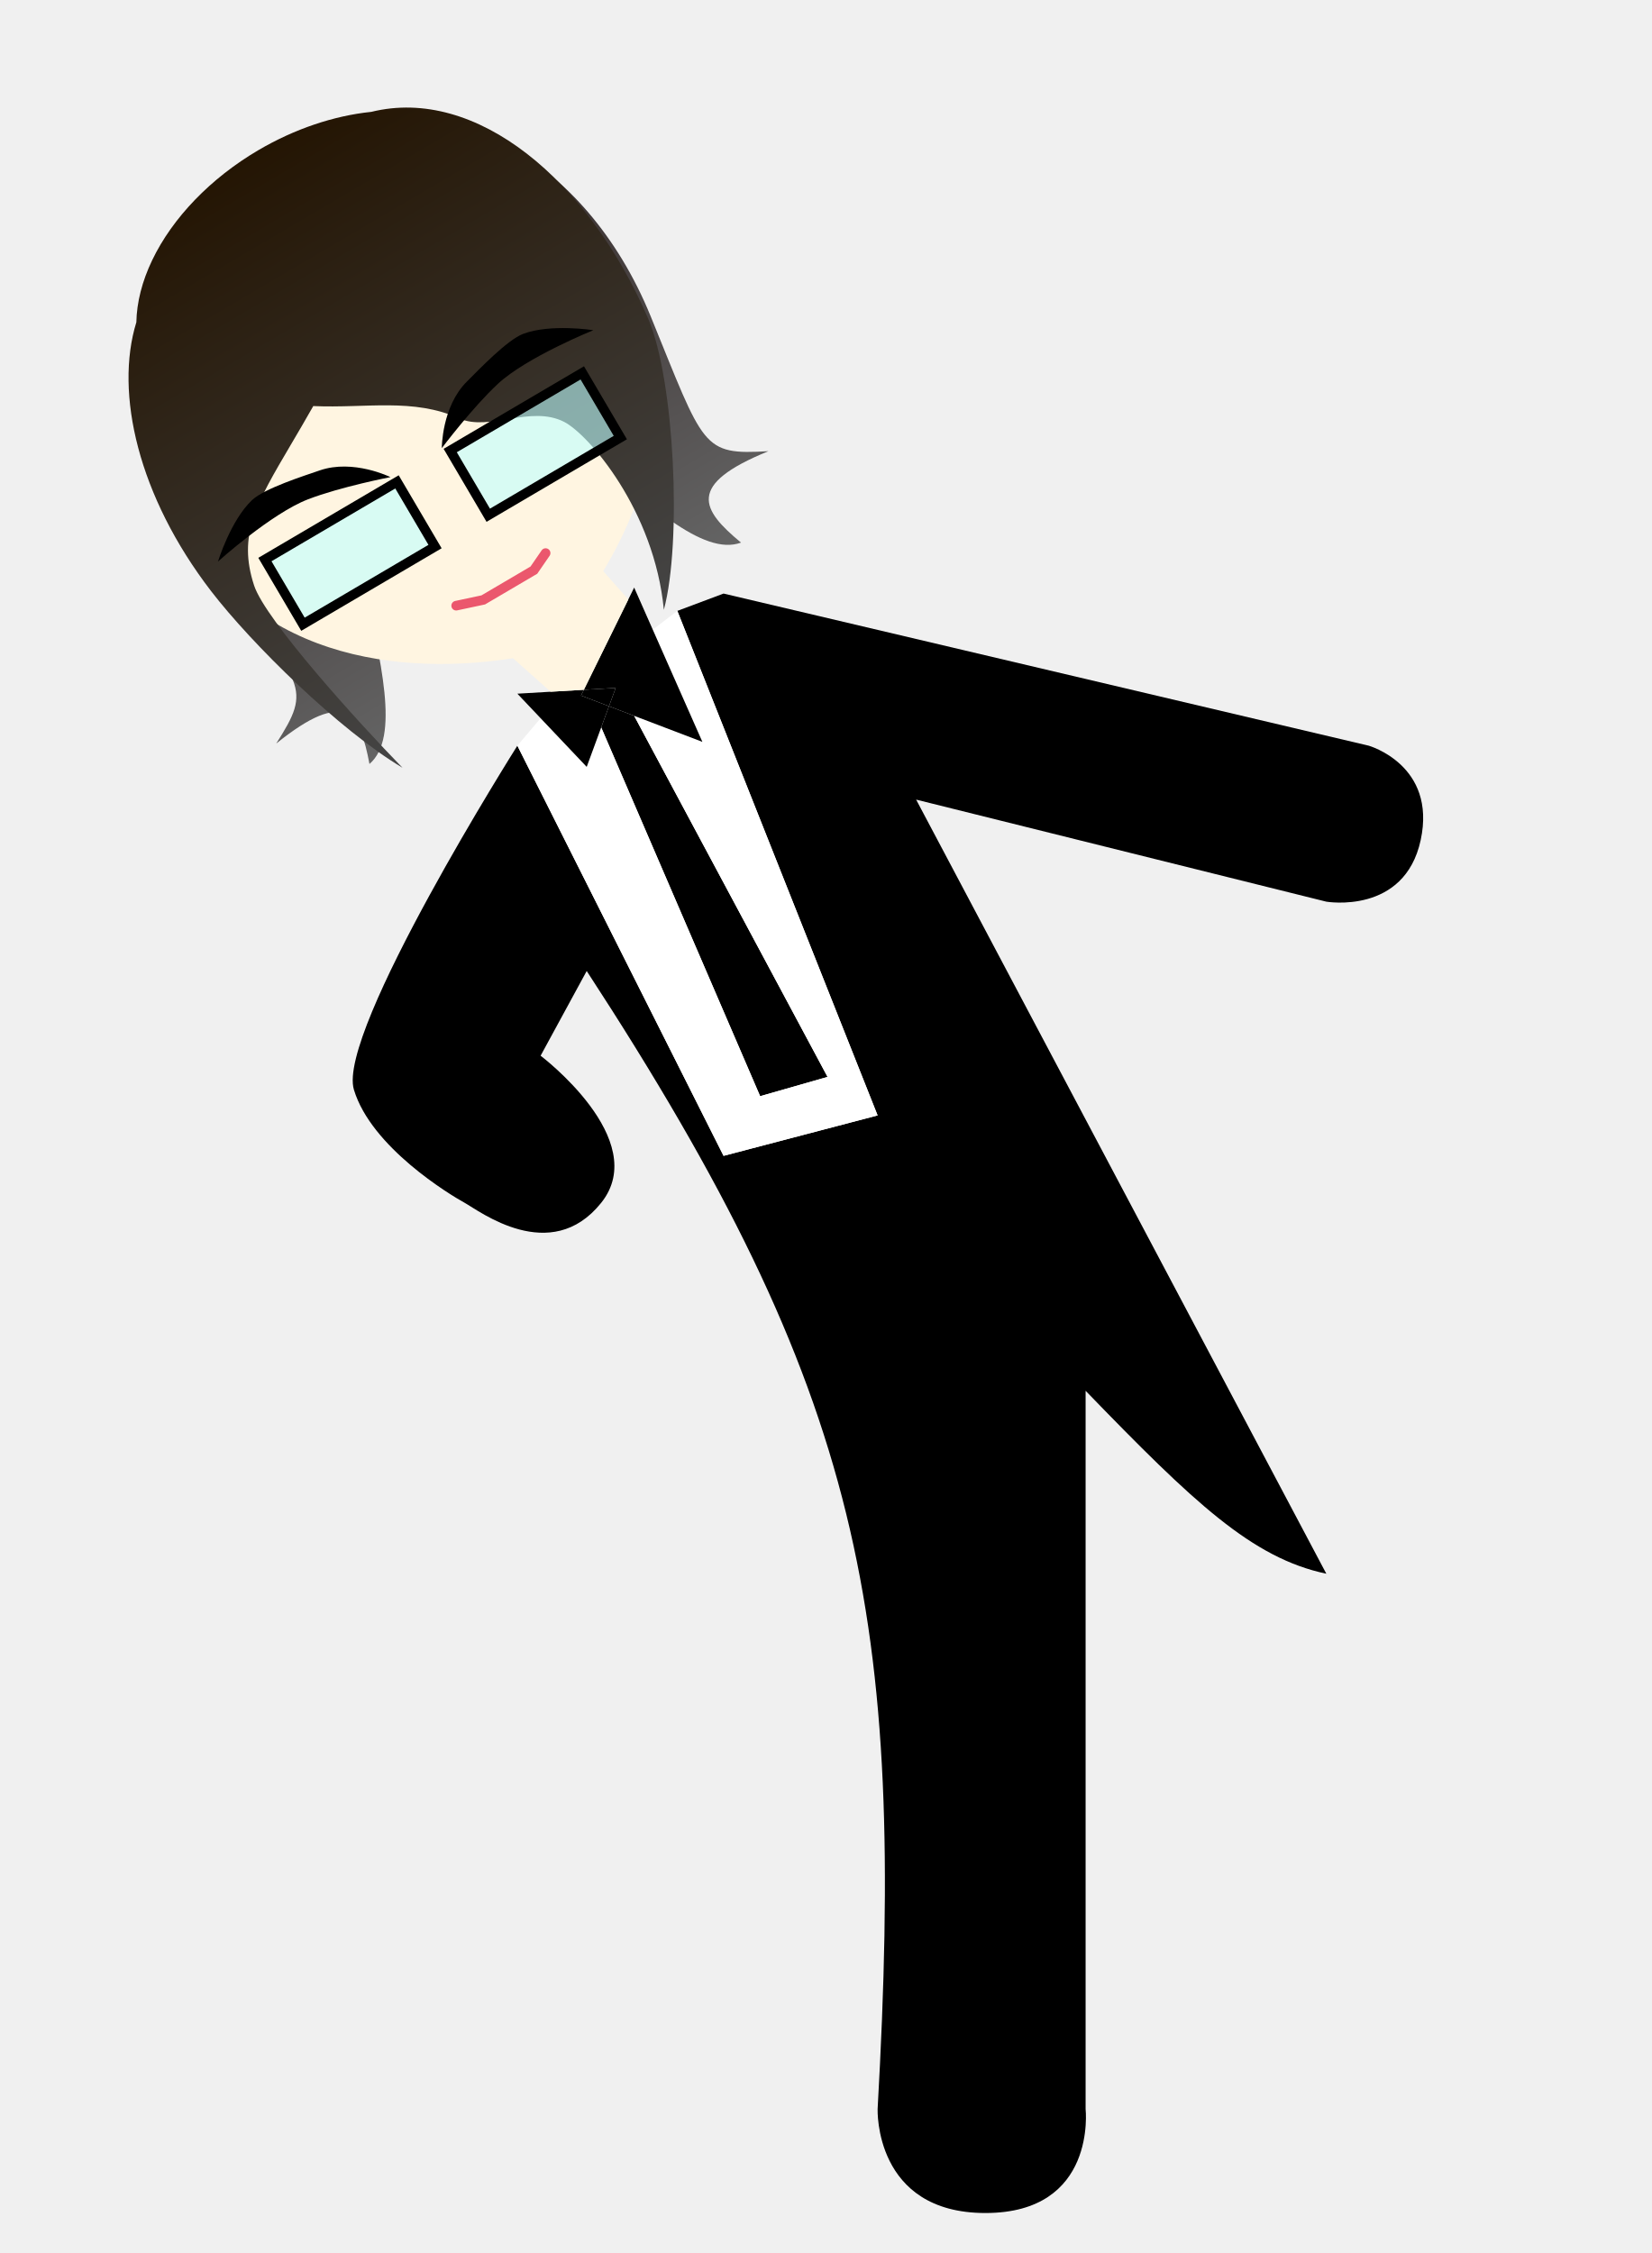
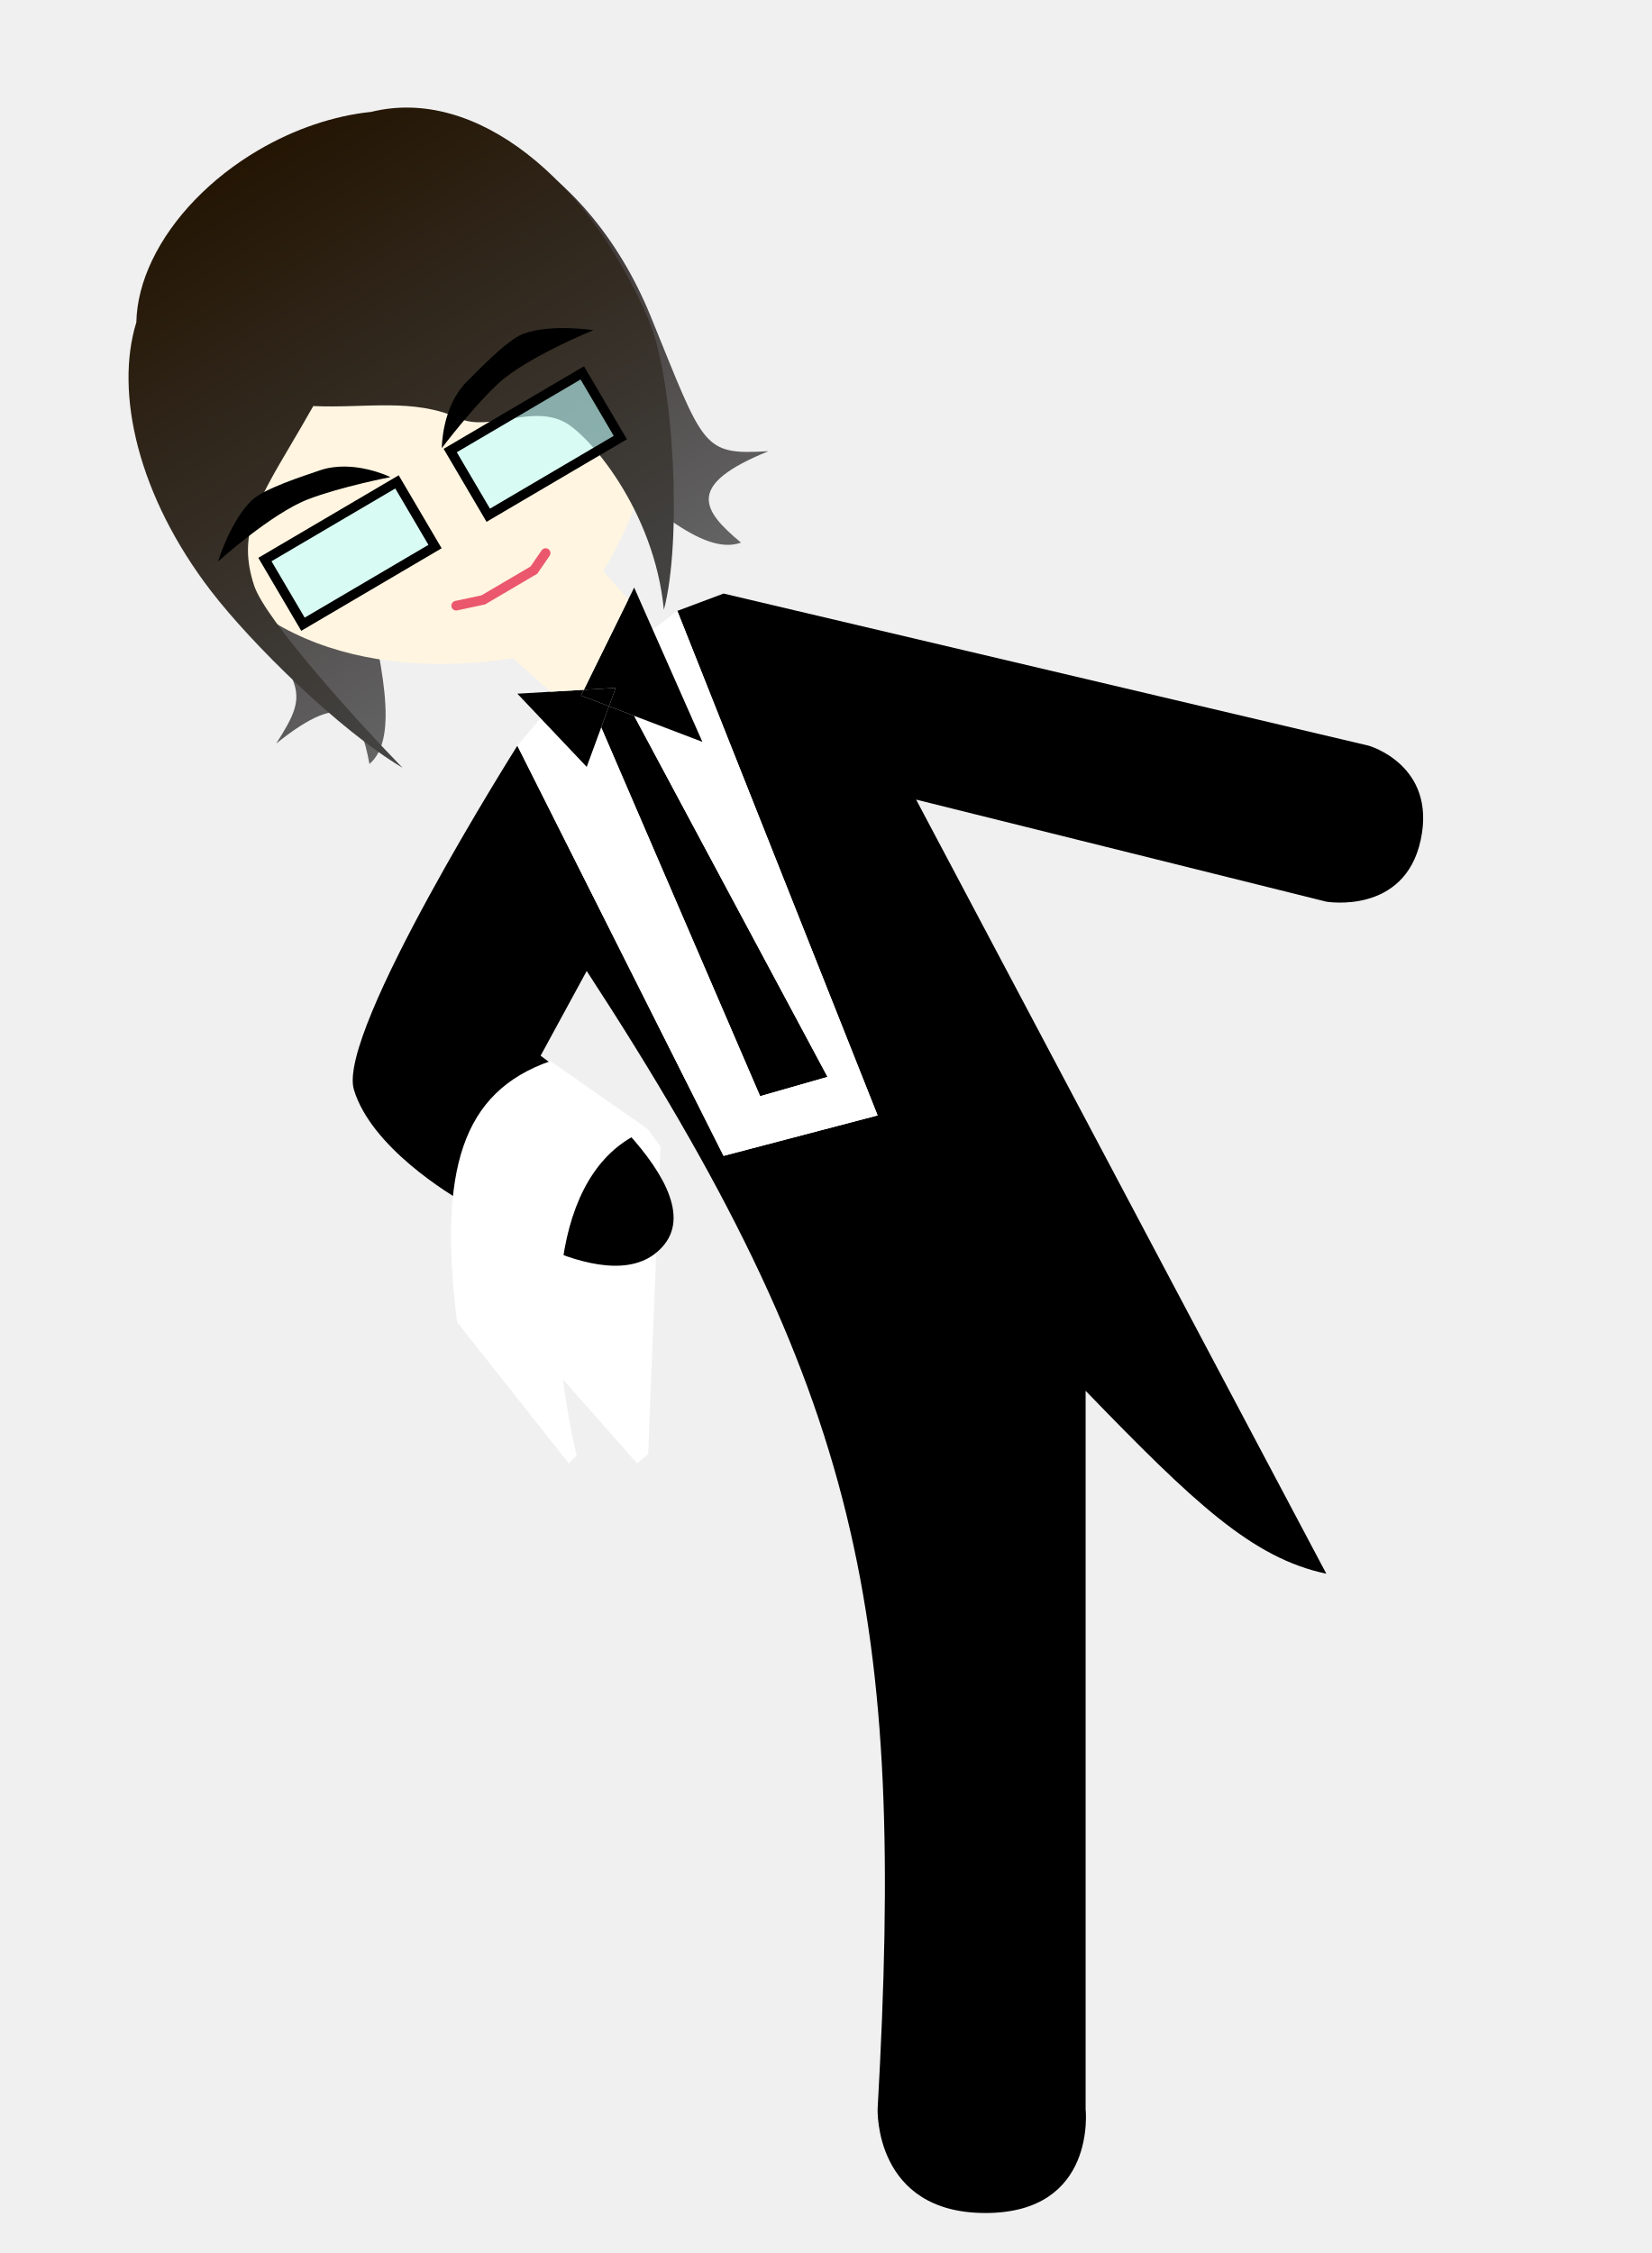
<svg xmlns="http://www.w3.org/2000/svg" width="343" height="468" viewBox="0 0 343 468" fill="none">
-   <path d="M107.464 154.895C107.464 154.895 69.892 214.355 73.509 226.35C77.126 238.345 93.509 248.2 96.509 249.85C99.509 251.5 114.369 262.985 124.876 249.85C135.383 236.716 112.29 219.296 112.29 219.296L121.864 201.696C179.205 289.64 188.079 335.471 182.29 438.098C182.29 438.098 181.498 459.701 204.695 459.694C227.893 459.686 225.491 438.098 225.491 438.098L225.491 288.898C247.988 312.142 260.085 323.646 275.491 326.898L190.291 166.097L275.491 187.297C275.491 187.297 291.732 190.093 295.092 174.497C298.451 158.901 284.291 154.895 284.291 154.895L150.29 123.297L140.69 126.897L182.29 231.698L150.29 240.098L107.464 154.895Z" fill="black" />
+   <path d="M134.618 234.621L114.289 220.424L102.996 270.762L132.36 303.998L134.618 302.061L137.2 238.171L134.618 234.621Z" fill="white" />
+   <path d="M107.464 154.895C107.464 154.895 69.892 214.355 73.509 226.35C77.126 238.345 93.509 248.2 96.509 249.85C99.509 251.5 127.493 271.635 138 258.5C148.507 245.366 112.29 219.296 112.29 219.296L121.864 201.696C179.205 289.64 188.079 335.471 182.29 438.098C182.29 438.098 181.498 459.701 204.695 459.694C227.893 459.686 225.491 438.098 225.491 438.098L225.491 288.898C247.988 312.142 260.085 323.646 275.491 326.898L190.291 166.097L275.491 187.297C275.491 187.297 291.732 190.093 295.092 174.497C298.451 158.901 284.291 154.895 284.291 154.895L150.29 123.297L140.69 126.897L182.29 231.698L150.29 240.098L107.464 154.895Z" fill="black" />
  <path d="M124.876 151.095L126.492 146.698L131.721 148.693L171.889 223.696L157.888 227.7L124.876 151.095Z" fill="black" />
  <path d="M140.69 126.897L182.29 231.698L150.29 240.098L107.464 154.895L112.29 149.189L121.864 159.295L124.876 151.095L157.888 227.7L171.889 223.696L131.721 148.693L145.887 154.097L135.585 130.792L140.69 126.897Z" fill="white" />
  <path fill-rule="evenodd" clip-rule="evenodd" d="M121.275 143.283L130.509 124.515L131.721 122.051L135.585 130.792L145.887 154.097L131.721 148.693L126.492 146.698L124.876 151.095L121.864 159.295L112.29 149.189L107.464 144.095L114.369 143.689L121.275 143.283ZM121.275 143.283L120.685 144.483L126.492 146.698L127.889 142.895L121.275 143.283Z" fill="black" />
  <path d="M126.492 146.698L120.685 144.483L121.275 143.283L127.889 142.895L126.492 146.698Z" fill="black" />
  <path d="M130.509 124.515L121.275 143.283L114.369 143.689L105.009 135.347L121.629 114.521L130.509 124.515Z" fill="#FFF5E1" />
+   <path d="M134.618 234.621L114.289 220.424C95.897 226.877 91.057 243.011 94.929 274.634L118.162 303.998L119.775 302.384C112.412 270.645 115.58 241.72 134.618 234.621Z" fill="white" />
  <path d="M75.696 71.267C60.487 95.506 89.555 147.715 76.74 158.697C74.777 148.19 71.822 142.841 57.377 154.448C64.83 142.734 63.284 142.517 44.785 119.46C22.071 91.149 23.547 57.458 44.948 44.872C78.212 25.309 102.222 28.992 75.696 71.267Z" fill="url(#paint0_linear_6_197)" />
  <path d="M78.015 69.302C106.59 67.792 138.09 118.571 153.916 112.709C145.688 105.886 142.45 100.704 159.614 93.721C145.754 94.542 146.316 93.085 135.156 65.711C121.454 32.1 91.293 17.016 69.892 29.602C36.628 49.164 28.177 71.937 78.015 69.302Z" fill="url(#paint1_linear_6_197)" />
  <path d="M127.932 59.311C144.214 86.996 132.044 112.926 113.103 135.498C88.944 140.869 55.594 139.114 39.313 111.429C23.031 83.744 29.67 49.634 54.142 35.242C78.613 20.85 111.65 31.626 127.932 59.311Z" fill="#FFF5E1" />
  <path d="M94.754 125.812L100.375 124.614L105.299 121.719L110.893 118.429L113.329 114.888" stroke="#EB576D" stroke-width="2" stroke-linecap="round" />
  <path d="M53.628 31.215C61.15 26.791 69.338 24.036 77.121 23.237C98.946 17.848 122.263 37.454 134.635 66.182C140.09 78.851 141.694 112.512 137.889 126.672C135.92 105.963 122.224 90.208 117.177 87.633C110.181 84.064 101.595 89.711 95.365 86.906C85.814 82.607 76.037 84.835 65.07 84.35C63.43 87.251 61.892 89.861 60.484 92.251C53.163 104.679 49.344 111.163 52.784 121.628C55.154 128.836 74.634 150.292 83.607 159.481C70.431 151.634 52.252 133.721 43.851 122.794C28.712 103.102 23.774 81.659 28.321 66.941C28.401 62.833 29.499 58.453 31.612 54.043C35.831 45.235 43.751 37.024 53.628 31.215Z" fill="url(#paint2_linear_6_197)" />
  <path d="M123.248 68.59C123.248 68.59 114.345 67.195 108.658 69.355C105.341 70.615 99.453 76.794 96.961 79.278C91.739 84.484 91.769 93.083 91.769 93.083C91.769 93.083 98.114 84.657 103.433 79.719C109.412 74.169 123.248 68.59 123.248 68.59Z" fill="black" />
  <path d="M45.276 116.641C45.276 116.641 47.93 108.029 52.367 103.868C54.955 101.44 63.091 98.861 66.417 97.712C73.386 95.305 81.1 99.106 81.1 99.106C81.1 99.106 70.744 101.109 63.973 103.721C56.361 106.657 45.276 116.641 45.276 116.641Z" fill="black" />
  <rect x="55.026" y="116.23" width="31.825" height="15.589" transform="rotate(-30.46 55.0257 116.23)" fill="#BEFFFF" fill-opacity="0.6" stroke="black" stroke-width="2" />
  <rect x="93.513" y="93.589" width="31.825" height="15.589" transform="rotate(-30.46 93.5125 93.5887)" fill="#BEFFFF" fill-opacity="0.6" stroke="black" stroke-width="2" />
  <defs>
    <linearGradient id="paint0_linear_6_197" x1="42.89" y1="46.083" x2="100.642" y2="144.284" gradientUnits="userSpaceOnUse">
      <stop stop-color="#2C2020" />
      <stop offset="1" stop-color="#646464" />
    </linearGradient>
    <linearGradient id="paint1_linear_6_197" x1="71.95" y1="28.391" x2="129.703" y2="126.593" gradientUnits="userSpaceOnUse">
      <stop stop-color="#2C2020" />
      <stop offset="1" stop-color="#646464" />
    </linearGradient>
    <linearGradient id="paint2_linear_6_197" x1="52.468" y1="31.897" x2="116.221" y2="140.3" gradientUnits="userSpaceOnUse">
      <stop stop-color="#241503" />
      <stop offset="1" stop-color="#454545" />
    </linearGradient>
  </defs>
</svg>
